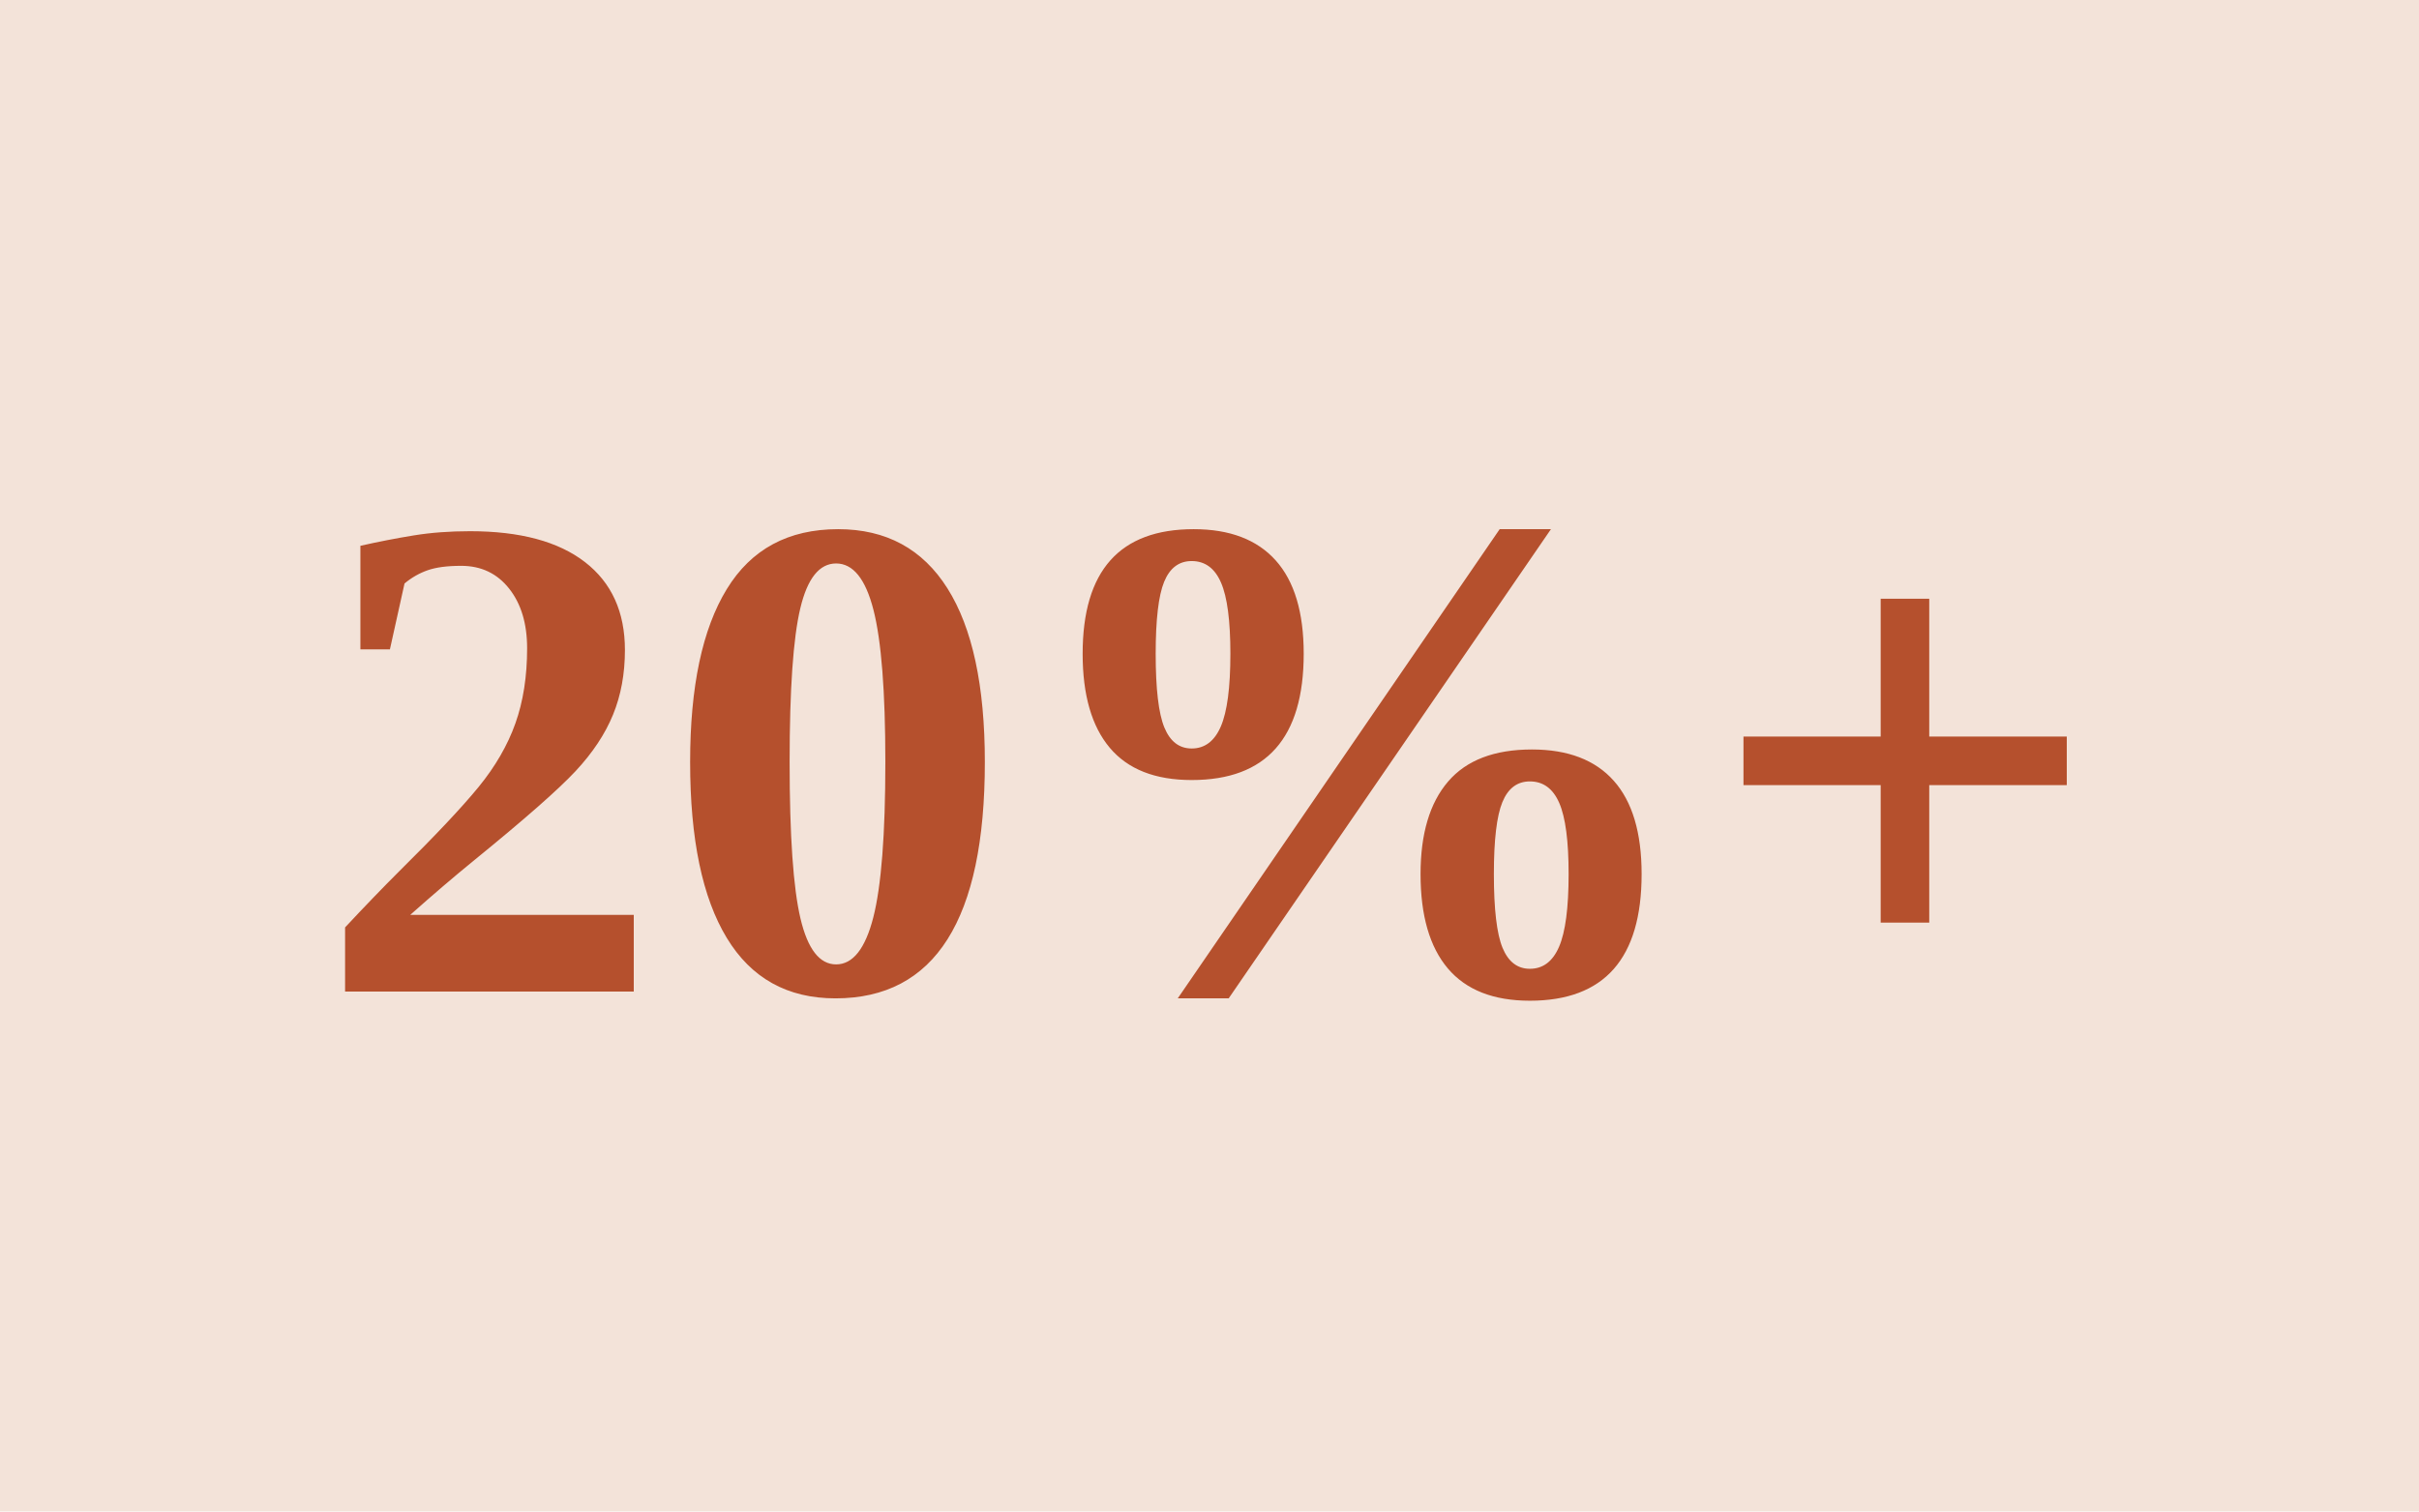
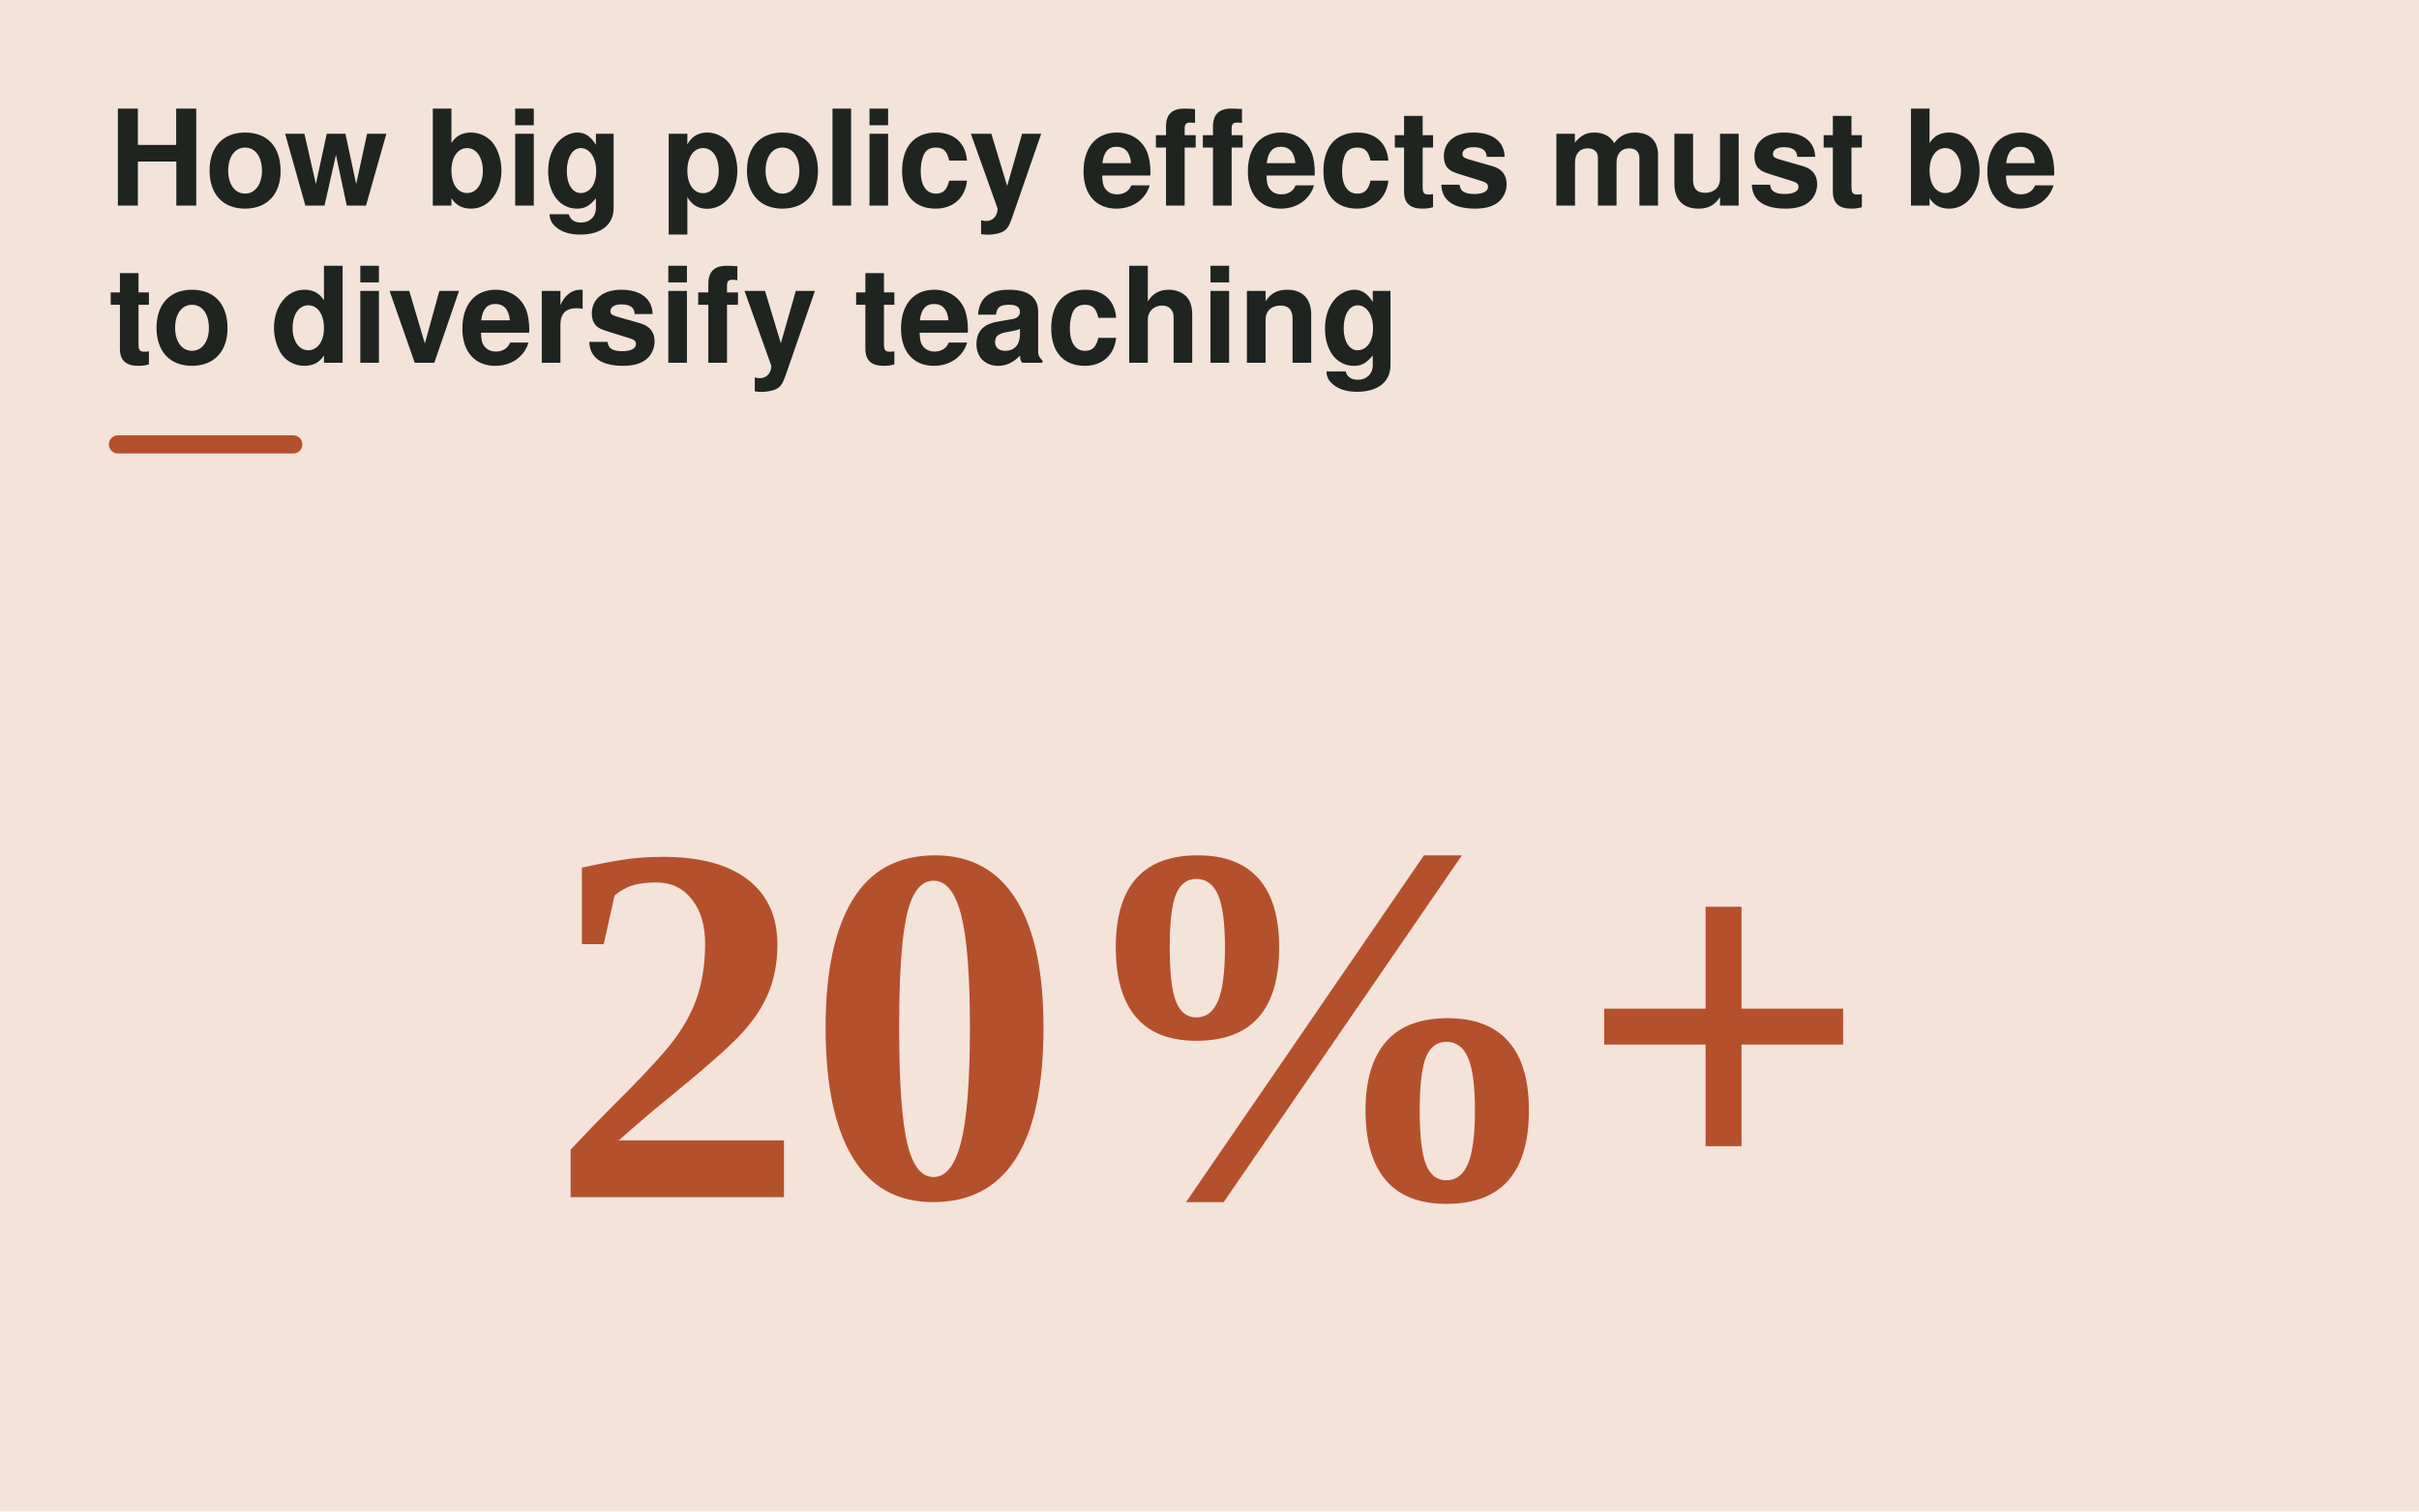
<svg xmlns="http://www.w3.org/2000/svg" viewBox="0 0 800 500" width="800" height="500" role="img">
  <rect width="800" height="500" fill="#F3E3D9" />
-   <text x="400" y="328" text-anchor="middle" font-family="Georgia, 'Times New Roman', serif" font-size="230" font-weight="700" fill="#B5502D">20%+</text>
+   <text x="36" y="68" font-family="'Helvetica Neue', Helvetica, Arial, sans-serif" font-size="44" font-weight="700" fill="#1F2421">How big policy effects must be</text>
+   <text x="36" y="120" font-family="'Helvetica Neue', Helvetica, Arial, sans-serif" font-size="44" font-weight="700" fill="#1F2421">to diversify teaching</text>
+   <rect x="36" y="144" width="64" height="6" rx="3" fill="#B5502D" />
+   <text x="400" y="396" text-anchor="middle" font-family="Georgia, 'Times New Roman', serif" font-size="170" font-weight="700" fill="#B5502D">20%+</text>
</svg>
